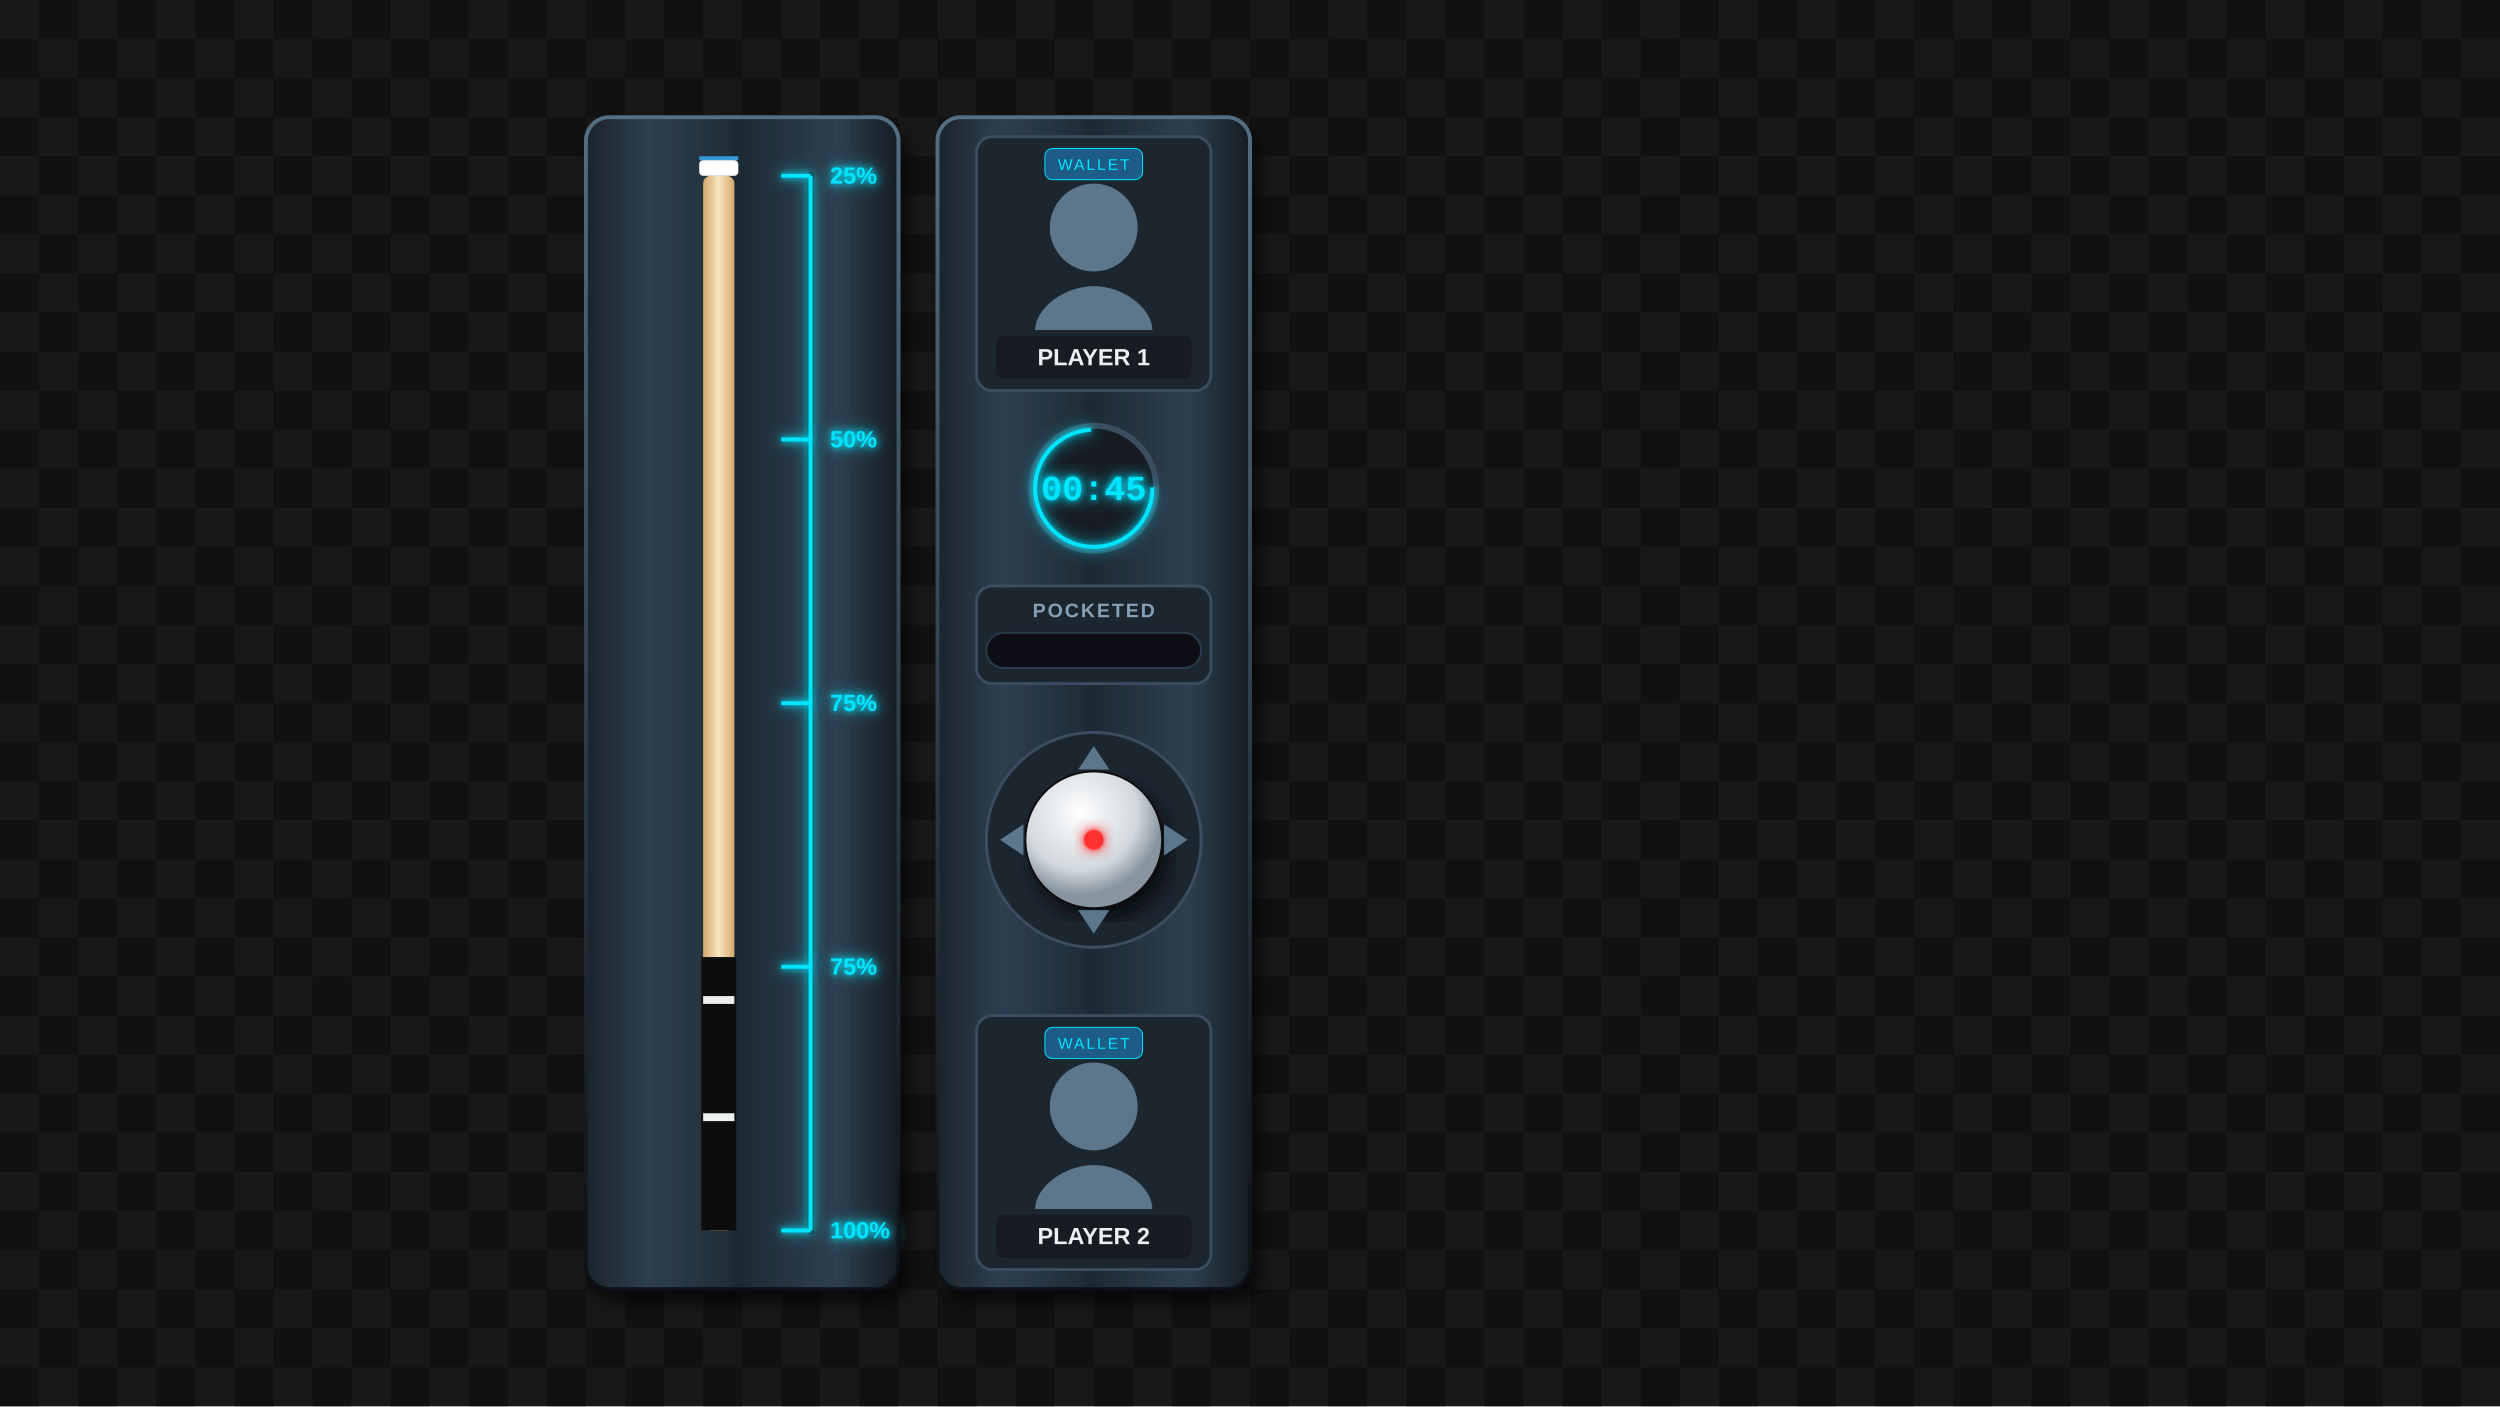
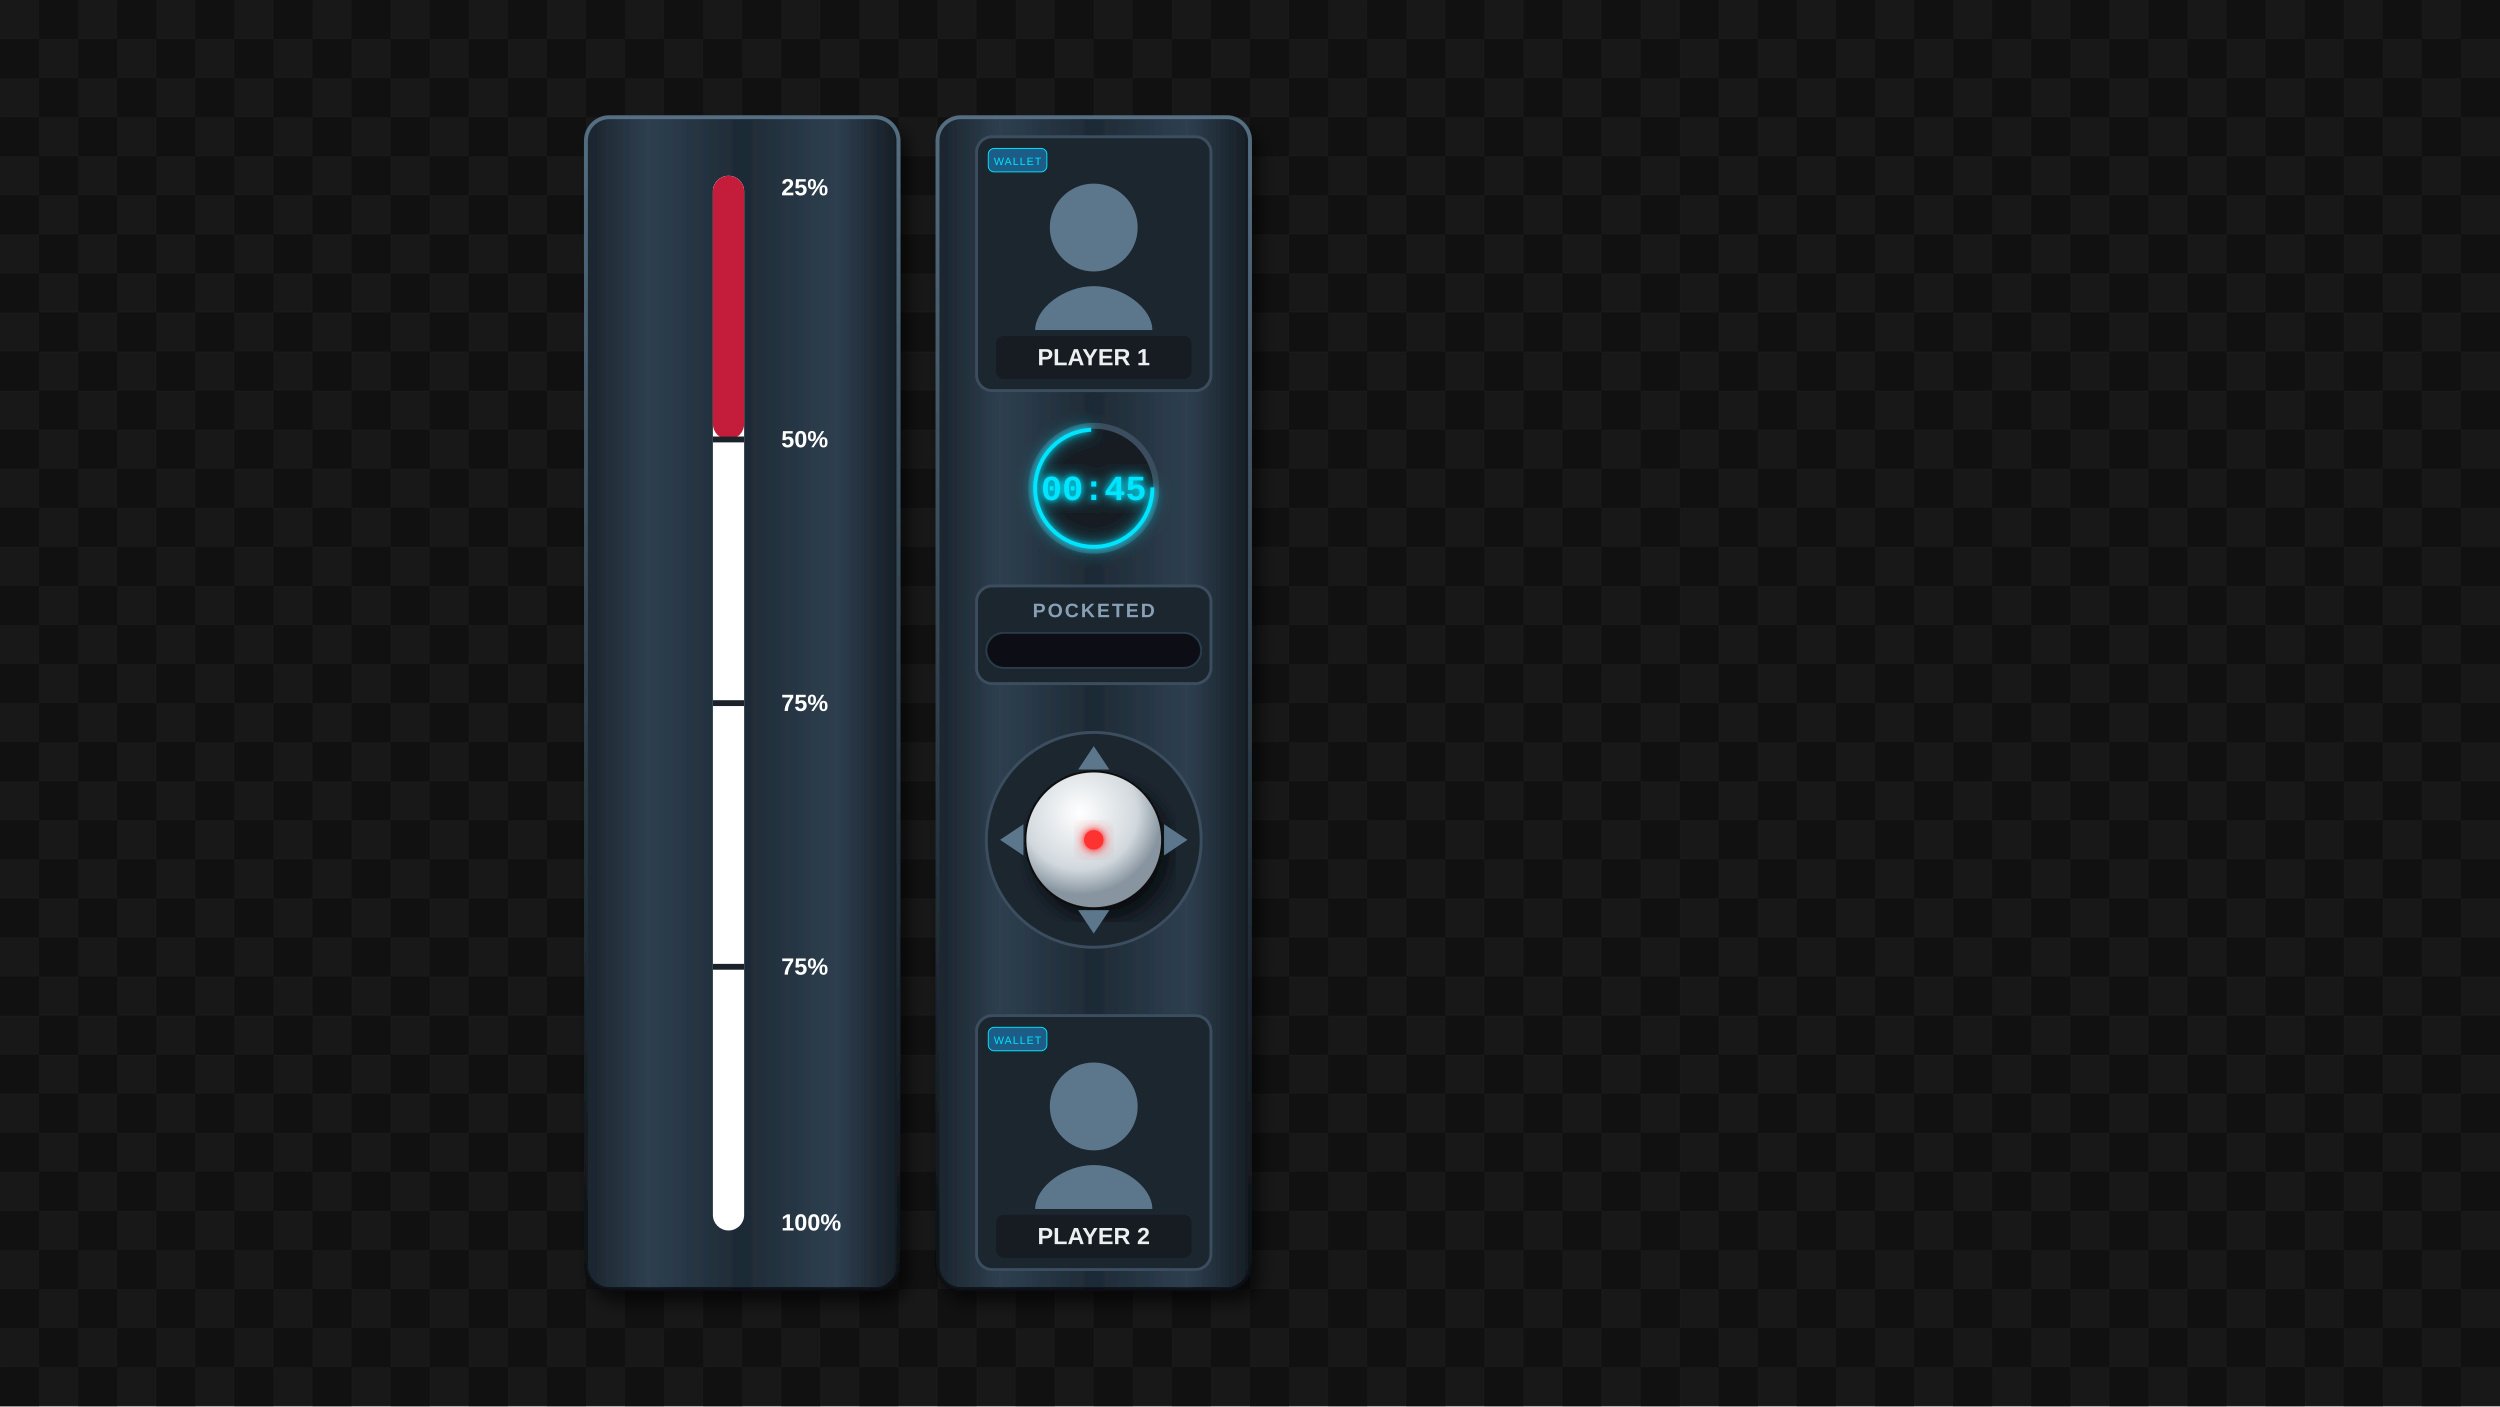
<svg xmlns="http://www.w3.org/2000/svg" width="1280" height="720" viewBox="0 0 1280 720">
  <defs>
    <linearGradient id="metalBase" x1="0%" y1="0%" x2="100%" y2="0%">
      <stop offset="0%" stop-color="#1b242c" />
      <stop offset="20%" stop-color="#2e3f4f" />
      <stop offset="50%" stop-color="#1e2a35" />
      <stop offset="80%" stop-color="#2e3f4f" />
      <stop offset="100%" stop-color="#161d24" />
    </linearGradient>
    <linearGradient id="metalBevel" x1="0%" y1="0%" x2="0%" y2="100%">
      <stop offset="0%" stop-color="#5b778c" stop-opacity="0.9" />
      <stop offset="100%" stop-color="#0a0f14" stop-opacity="0.9" />
-     </linearGradient>
-     <linearGradient id="cueGradient" x1="0%" y1="0%" x2="100%" y2="0%">
-       <stop offset="0%" stop-color="#d4a76a" />
-       <stop offset="50%" stop-color="#f8e7c1" />
-       <stop offset="100%" stop-color="#d4a76a" />
    </linearGradient>
    <filter id="dropShadow" x="-10%" y="-10%" width="120%" height="120%">
      <feGaussianBlur in="SourceAlpha" stdDeviation="4" />
      <feOffset dx="4" dy="6" result="offsetblur" />
      <feComponentTransfer>
        <feFuncA type="linear" slope="0.6" />
      </feComponentTransfer>
      <feMerge>
        <feMergeNode />
        <feMergeNode in="SourceGraphic" />
      </feMerge>
    </filter>
    <filter id="neonGlow" x="-50%" y="-50%" width="200%" height="200%">
      <feGaussianBlur in="SourceGraphic" stdDeviation="1.5" result="blur1" />
      <feGaussianBlur in="SourceGraphic" stdDeviation="4" result="blur2" />
      <feMerge>
        <feMergeNode in="blur2" />
        <feMergeNode in="blur1" />
        <feMergeNode in="SourceGraphic" />
      </feMerge>
    </filter>
  </defs>
  <rect width="100%" height="100%" fill="#111" />
  <pattern id="checkerboard" patternUnits="userSpaceOnUse" width="40" height="40">
    <rect width="20" height="20" fill="#181818" />
    <rect x="20" y="20" width="20" height="20" fill="#181818" />
  </pattern>
  <rect width="100%" height="100%" fill="url(#checkerboard)" />
  <g transform="translate(300, 60)" filter="url(#dropShadow)">
    <rect x="0" y="0" width="160" height="600" rx="12" ry="12" fill="url(#metalBase)" stroke="url(#metalBevel)" stroke-width="2" />
-     <g transform="translate(80, 30)">
-       <line x1="35" y1="0" x2="35" y2="540" stroke="#111" stroke-width="4" stroke-linecap="round" />
-       <g stroke="#00e5ff" filter="url(#neonGlow)">
-         <line x1="35" y1="0" x2="35" y2="540" stroke-width="2" />
-         <g stroke-width="2">
-           <line x1="20" y1="0" x2="35" y2="0" />
-           <line x1="20" y1="135" x2="35" y2="135" />
-           <line x1="20" y1="270" x2="35" y2="270" />
-           <line x1="20" y1="405" x2="35" y2="405" />
-           <line x1="20" y1="540" x2="35" y2="540" />
-         </g>
+     <g transform="translate(65, 30)">
+       <rect x="0" y="0" width="16" height="540" rx="8" ry="8" fill="#ffffff" />
+       <rect id="svg-power-fill" x="0" y="0" width="16" height="135" rx="8" ry="8" fill="#c41e3a" />
+       <g stroke="#1b242c" stroke-width="3">
+         <line x1="0" y1="135" x2="16" y2="135" />
+         <line x1="0" y1="270" x2="16" y2="270" />
+         <line x1="0" y1="405" x2="16" y2="405" />
      </g>
-       <g fill="#00e5ff" font-family="Arial, sans-serif" font-size="12" font-weight="bold" text-anchor="start" filter="url(#neonGlow)">
-         <text x="45" y="4">25%</text>
-         <text x="45" y="139">50%</text>
-         <text x="45" y="274">75%</text>
-         <text x="45" y="409">75%</text>
-         <text x="45" y="544">100%</text>
+       <g fill="#ffffff" font-family="Arial, sans-serif" font-size="12" font-weight="bold" text-anchor="start">
+         <text x="35" y="10">25%</text>
+         <text x="35" y="139">50%</text>
+         <text x="35" y="274">75%</text>
+         <text x="35" y="409">75%</text>
+         <text x="35" y="540">100%</text>
      </g>
-     </g>
-     <g transform="translate(60, 30)">
-       <rect x="0" y="0" width="16" height="540" rx="4" ry="4" fill="url(#cueGradient)" />
-       <rect x="-2" y="-8" width="20" height="8" fill="#fff" rx="2" ry="2" />
-       <rect x="-2" y="-10" width="20" height="2" fill="#3498db" />
-       <rect x="-1" y="400" width="18" height="140" fill="#111" />
-       <rect x="0" y="420" width="16" height="4" fill="#ecf0f1" />
-       <rect x="0" y="480" width="16" height="4" fill="#ecf0f1" />
    </g>
    <rect x="180" y="0" width="160" height="600" rx="12" ry="12" fill="url(#metalBase)" stroke="url(#metalBevel)" stroke-width="2" />
    <g transform="translate(200, 10)">
      <rect x="0" y="0" width="120" height="130" rx="8" ry="8" fill="#1b252f" stroke="#3a4d5e" stroke-width="1.5" inset="true" />
      <g id="wallet-player1" cursor="pointer">
-         <rect x="35" y="6" width="50" height="16" rx="4" ry="4" fill="#1a5c87" stroke="#00e5ff" stroke-width="0.5" />
-         <text x="60" y="17" font-family="Arial, sans-serif" font-size="8" fill="#00e5ff" text-anchor="middle" letter-spacing="1">WALLET</text>
+         <rect x="6" y="6" width="30" height="12" rx="3" ry="3" fill="#1a5c87" stroke="#00e5ff" stroke-width="0.5" />
+         <text x="21" y="14.5" font-family="Arial, sans-serif" font-size="5.5" fill="#00e5ff" text-anchor="middle" letter-spacing="0.5">WALLET</text>
      </g>
      <g transform="translate(15, 9) scale(0.75)">
        <circle cx="60" cy="50" r="30" fill="#5b778c" />
        <path d="M60 90 C 40 90, 20 105, 20 120 L 100 120 C 100 105, 80 90, 60 90 Z" fill="#5b778c" />
      </g>
      <rect x="10" y="102" width="100" height="22" rx="4" ry="4" fill="#161d24" />
      <text x="60" y="117" font-family="Arial, sans-serif" font-size="12" fill="#ecf0f1" text-anchor="middle" font-weight="bold">PLAYER 1</text>
    </g>
    <g transform="translate(200, 160)">
      <circle cx="60" cy="30" r="32" fill="#161d24" stroke="#3a4d5e" stroke-width="3" />
      <circle cx="60" cy="30" r="30" fill="transparent" stroke="#00e5ff" stroke-width="2" filter="url(#neonGlow)" stroke-dasharray="140 48" stroke-dashoffset="0" />
      <text x="60" y="36" font-family="Courier New, monospace" font-size="18" fill="#00e5ff" text-anchor="middle" font-weight="bold" filter="url(#neonGlow)">00:45</text>
    </g>
    <g transform="translate(200, 240)">
      <rect x="0" y="0" width="120" height="50" rx="8" ry="8" fill="#1b252f" stroke="#3a4d5e" stroke-width="1.5" />
      <text x="60" y="16" font-family="Arial, sans-serif" font-size="10" fill="#88a0b5" text-anchor="middle" letter-spacing="1" font-weight="bold">POCKETED</text>
      <rect x="5" y="24" width="110" height="18" rx="9" ry="9" fill="#0c1116" stroke="#2a3b4c" stroke-width="1" />
    </g>
    <g transform="translate(200, 310)">
      <circle cx="60" cy="60" r="55" fill="#1b252f" stroke="#3a4d5e" stroke-width="1.5" />
      <defs>
        <radialGradient id="ballGradient" cx="40%" cy="30%" r="60%">
          <stop offset="0%" stop-color="#ffffff" />
          <stop offset="70%" stop-color="#d1d8dd" />
          <stop offset="100%" stop-color="#8895a0" />
        </radialGradient>
      </defs>
      <circle cx="60" cy="60" r="35" fill="url(#ballGradient)" stroke="#111" stroke-width="1" filter="url(#dropShadow)" />
      <circle cx="60" cy="60" r="5" fill="#ff3333" filter="url(#neonGlow)" />
      <path d="M60 12 L 52 24 L 68 24 Z" fill="#5b778c" />
      <path d="M108 60 L 96 52 L 96 68 Z" fill="#5b778c" />
      <path d="M60 108 L 52 96 L 68 96 Z" fill="#5b778c" />
      <path d="M12 60 L 24 52 L 24 68 Z" fill="#5b778c" />
    </g>
    <g transform="translate(200, 460)">
      <rect x="0" y="0" width="120" height="130" rx="8" ry="8" fill="#1b252f" stroke="#3a4d5e" stroke-width="1.5" inset="true" />
      <g id="wallet-player2" cursor="pointer">
-         <rect x="35" y="6" width="50" height="16" rx="4" ry="4" fill="#1a5c87" stroke="#00e5ff" stroke-width="0.5" />
-         <text x="60" y="17" font-family="Arial, sans-serif" font-size="8" fill="#00e5ff" text-anchor="middle" letter-spacing="1">WALLET</text>
+         <rect x="6" y="6" width="30" height="12" rx="3" ry="3" fill="#1a5c87" stroke="#00e5ff" stroke-width="0.5" />
+         <text x="21" y="14.5" font-family="Arial, sans-serif" font-size="5.5" fill="#00e5ff" text-anchor="middle" letter-spacing="0.5">WALLET</text>
      </g>
      <g transform="translate(15, 9) scale(0.75)">
        <circle cx="60" cy="50" r="30" fill="#5b778c" />
        <path d="M60 90 C 40 90, 20 105, 20 120 L 100 120 C 100 105, 80 90, 60 90 Z" fill="#5b778c" />
      </g>
      <rect x="10" y="102" width="100" height="22" rx="4" ry="4" fill="#161d24" />
      <text x="60" y="117" font-family="Arial, sans-serif" font-size="12" fill="#ecf0f1" text-anchor="middle" font-weight="bold">PLAYER 2</text>
    </g>
  </g>
</svg>
